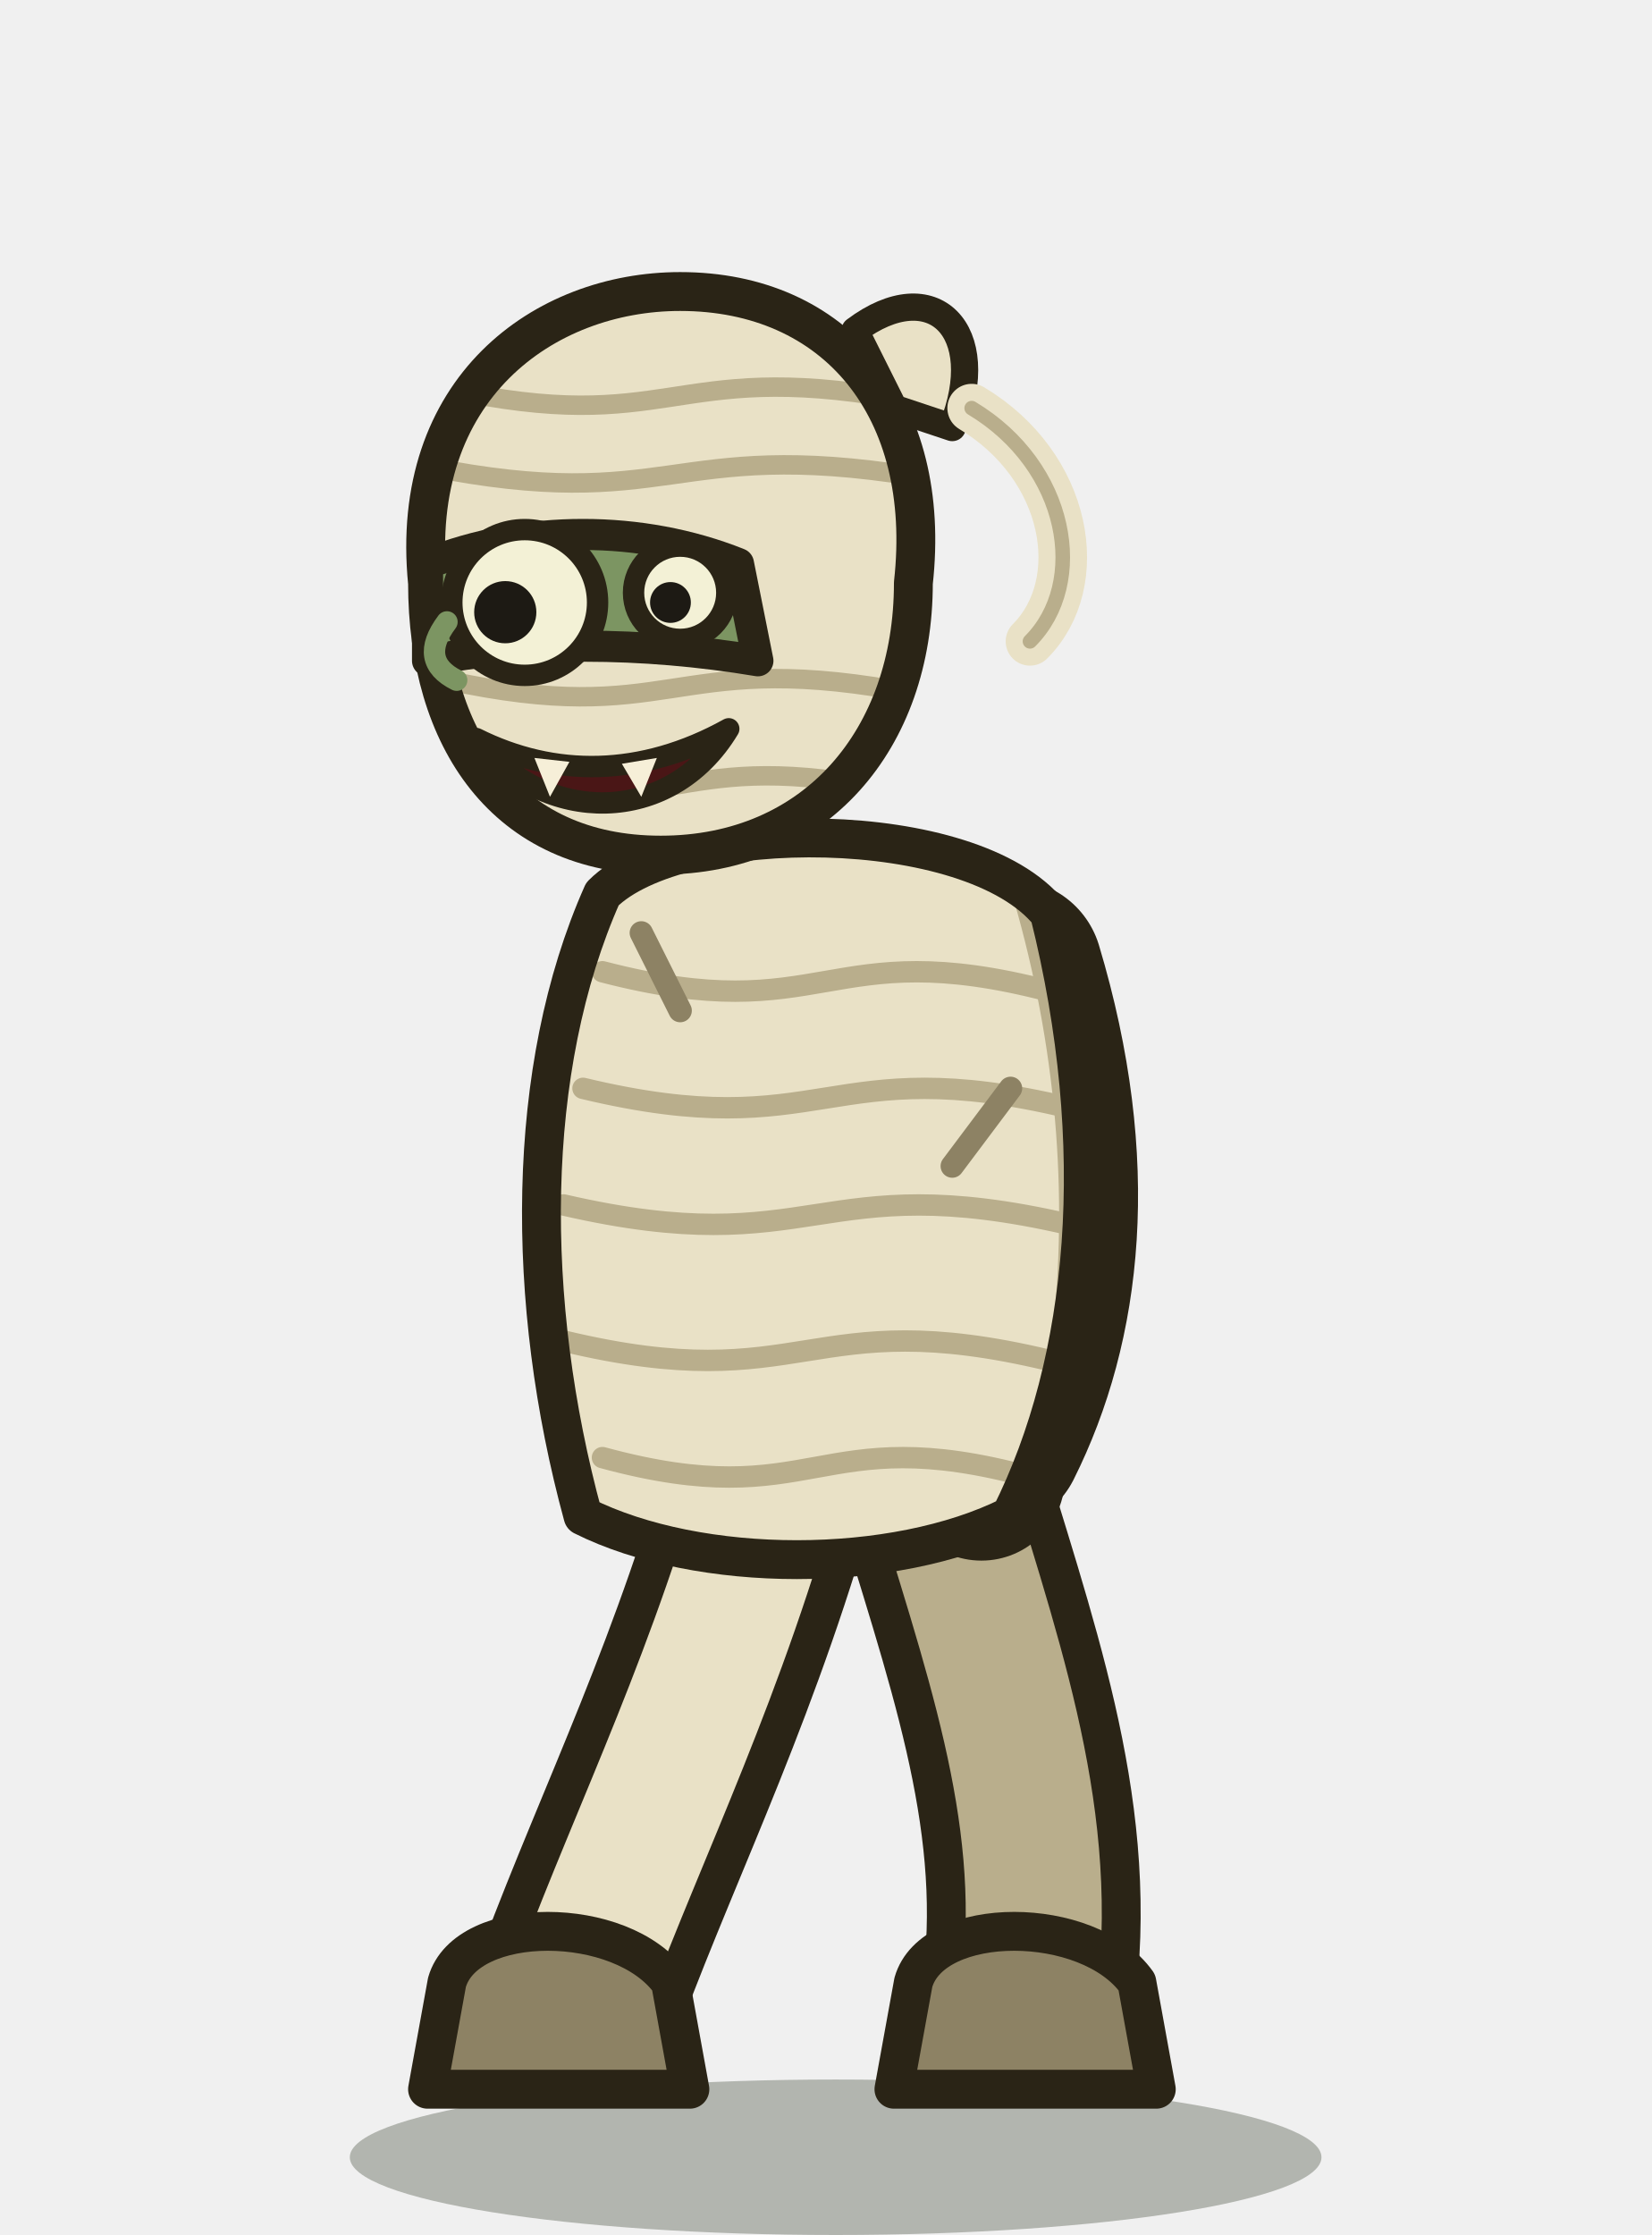
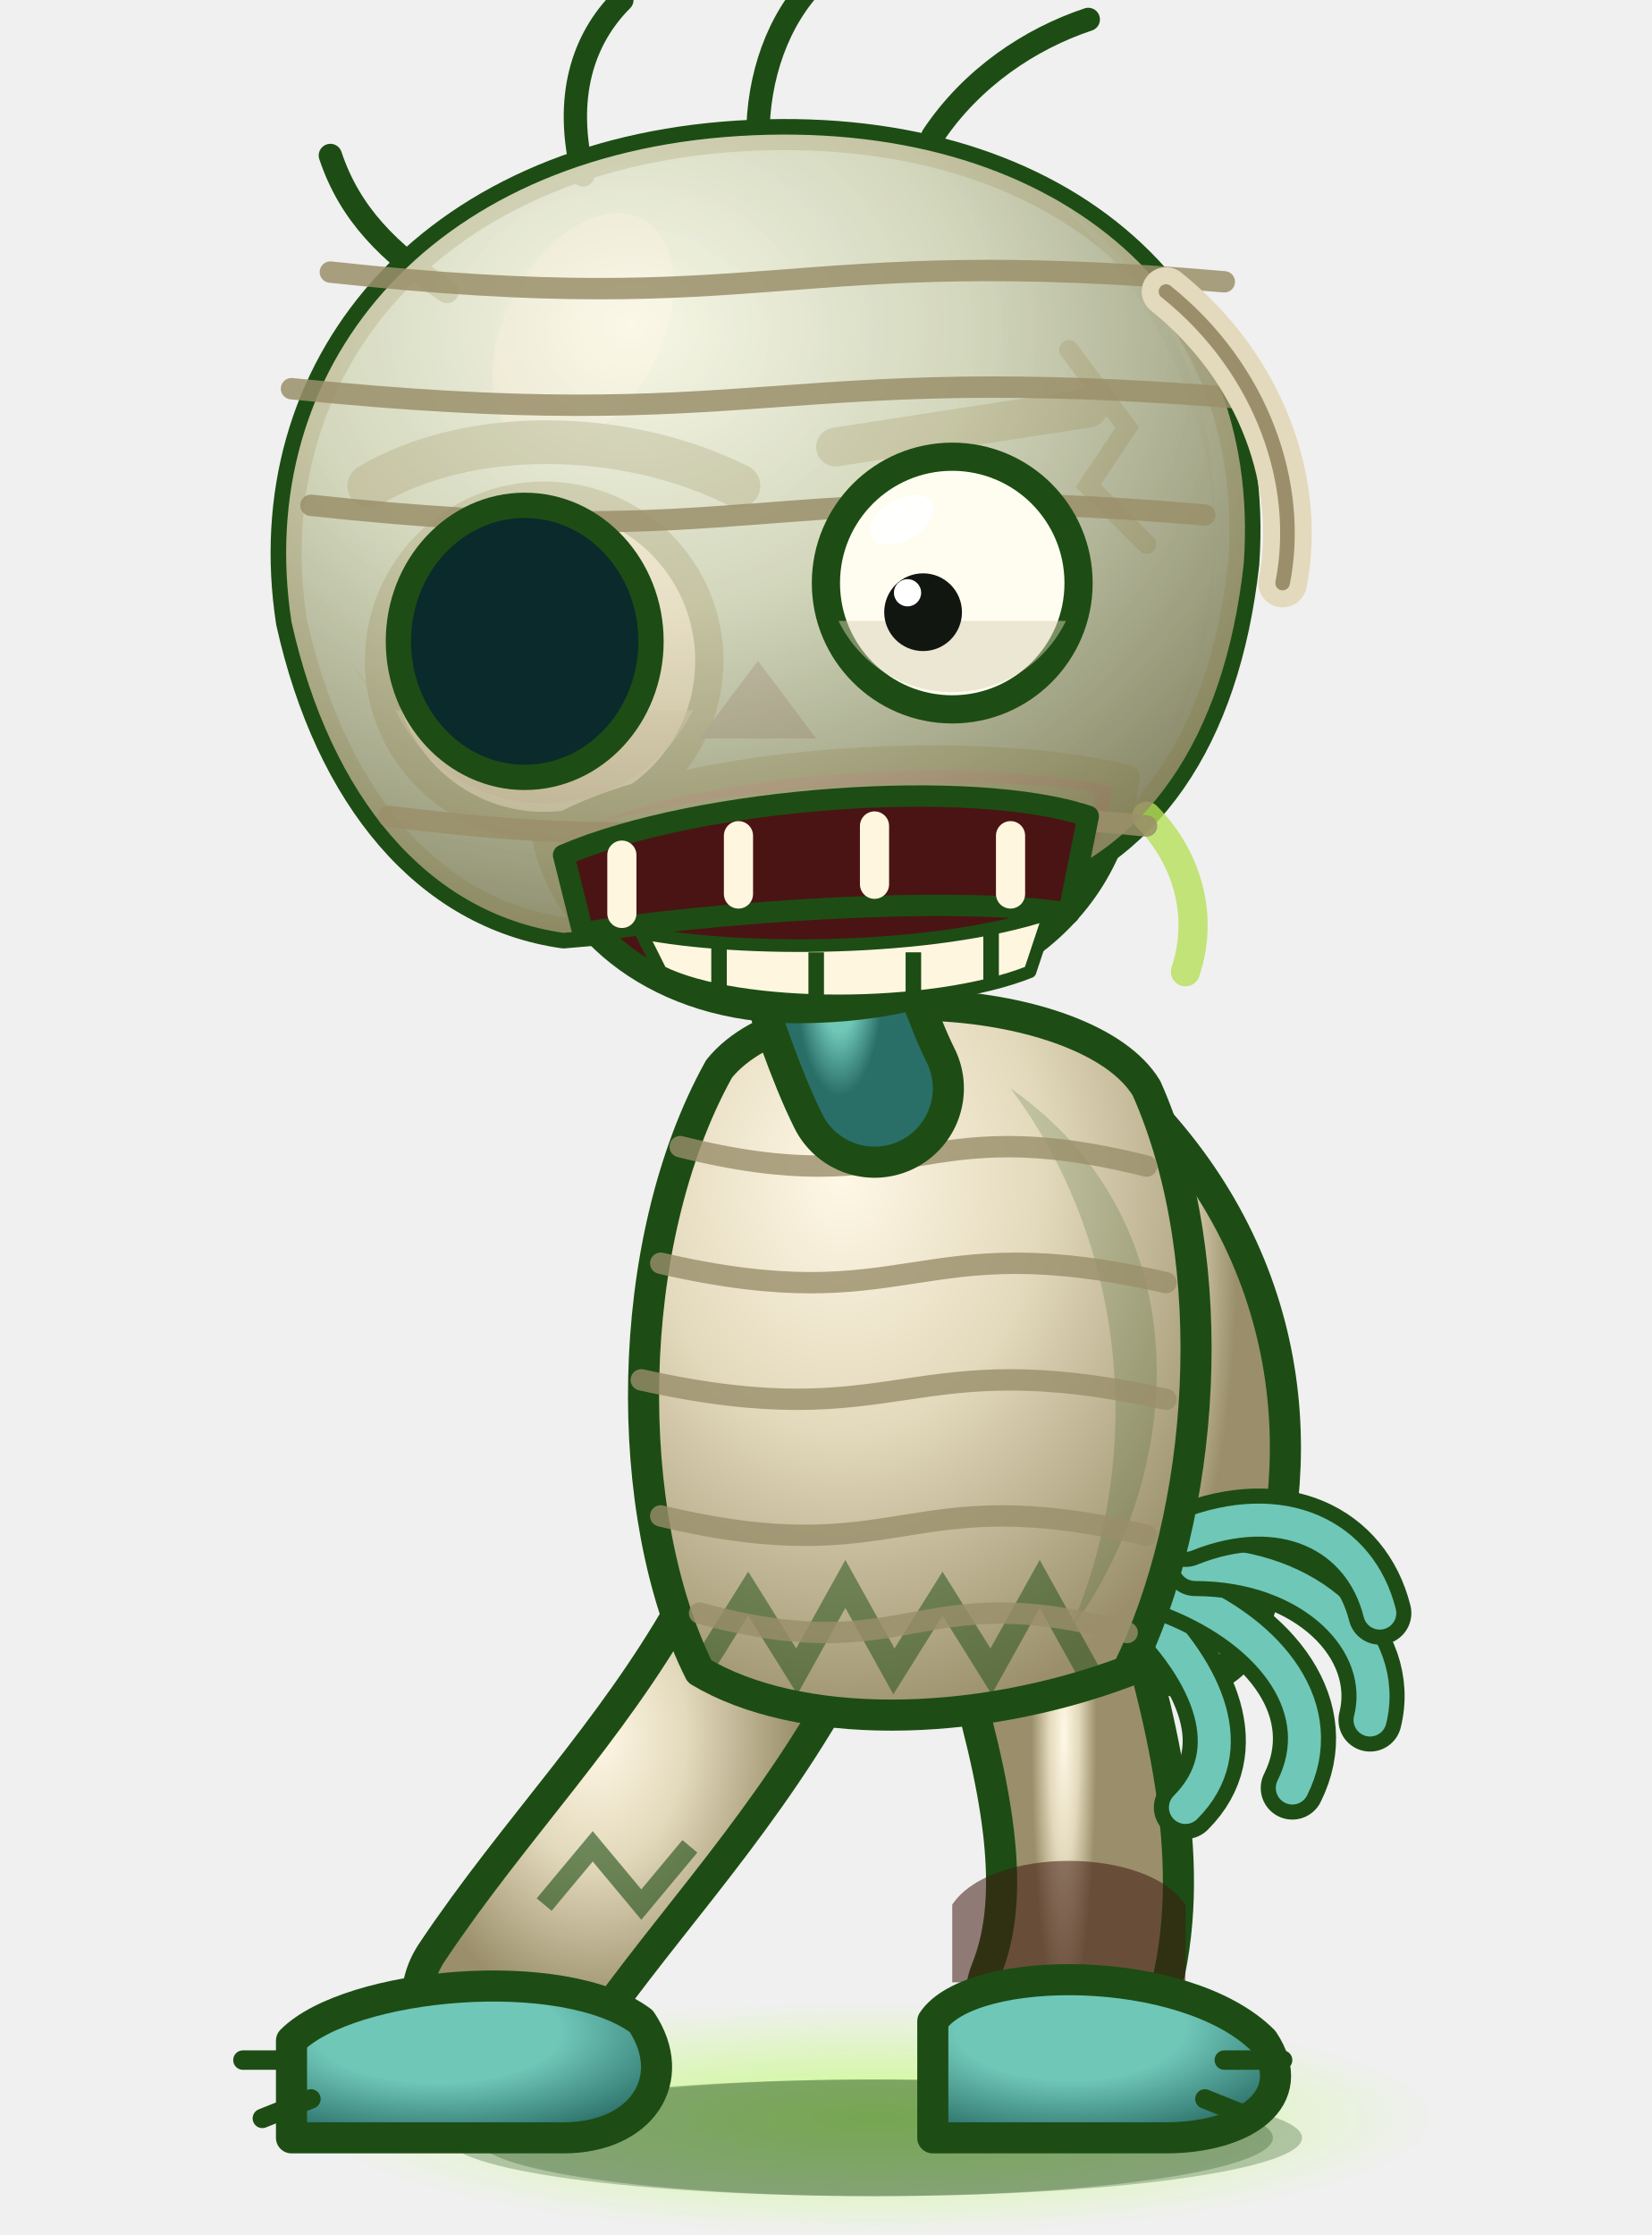
<svg xmlns="http://www.w3.org/2000/svg" viewBox="0 0 170 230" width="170" height="230">
  <defs>
-     <filter id="soft" x="-30%" y="-30%" width="160%" height="160%">
-       <feGaussianBlur stdDeviation="3.2" />
-     </filter>
-     <filter id="glow" x="-60%" y="-60%" width="220%" height="220%">
-       <feGaussianBlur stdDeviation="3.4" result="b" />
+     <radialGradient id="gChao" cx="50%" cy="50%" r="50%">
+       <stop offset="0" stop-color="#b8ff5a" stop-opacity="0.7" />
+       <stop offset="1" stop-color="#b8ff5a" stop-opacity="0" />
+     </radialGradient>
+     <filter id="glow" x="-50%" y="-50%" width="200%" height="200%">
+       <feGaussianBlur stdDeviation="3" result="b" />
      <feMerge>
-         <feMergeNode in="b" />
        <feMergeNode in="b" />
        <feMergeNode in="SourceGraphic" />
      </feMerge>
    </filter>
-     <clipPath id="cRim">
-       <polygon points="0,0 170,0 0,230" />
-     </clipPath>
+     <radialGradient id="gPele" cx="36%" cy="26%" r="78%">
+       <stop offset="0" stop-color="#c8f2ea" />
+       <stop offset="0.45" stop-color="#6fc7b8" />
+       <stop offset="1" stop-color="#2a6e68" />
+     </radialGradient>
+     <radialGradient id="gPeleEsc" cx="40%" cy="30%" r="75%">
+       <stop offset="0" stop-color="#6fc7b8" />
+       <stop offset="0.45" stop-color="#6fc7b8" />
+       <stop offset="1" stop-color="#2a6e68" />
+     </radialGradient>
+     <radialGradient id="gCer" cx="38%" cy="28%" r="76%">
+       <stop offset="0" stop-color="#ffd0dc" />
+       <stop offset="0.45" stop-color="#f27aa0" />
+       <stop offset="1" stop-color="#9c2a56" />
+     </radialGradient>
+     <radialGradient id="gCam" cx="36%" cy="24%" r="80%">
+       <stop offset="0" stop-color="#fffdf2" />
+       <stop offset="0.45" stop-color="#efe6cc" />
+       <stop offset="1" stop-color="#a89d7e" />
+     </radialGradient>
+     <linearGradient id="gCal" x1="0" y1="0" x2="1" y2="1">
+       <stop offset="0" stop-color="#b05a3a" />
+       <stop offset="0.5" stop-color="#7a3521" />
+       <stop offset="1" stop-color="#3f1a10" />
+     </linearGradient>
+     <radialGradient id="gOlho" cx="40%" cy="35%" r="70%">
+       <stop offset="0" stop-color="#fffdf0" />
+       <stop offset="0.45" stop-color="#fffdf0" />
+       <stop offset="1" stop-color="#d9d2b4" />
+     </radialGradient>
+     <radialGradient id="gSang" cx="40%" cy="30%" r="75%">
+       <stop offset="0" stop-color="#ff6b5c" />
+       <stop offset="0.45" stop-color="#ff6b5c" />
+       <stop offset="1" stop-color="#8f1414" />
+     </radialGradient>
+     <radialGradient id="gBand" cx="36%" cy="24%" r="80%">
+       <stop offset="0" stop-color="#fff8e6" />
+       <stop offset="0.45" stop-color="#e3d9bc" />
+       <stop offset="1" stop-color="#9a8f6a" />
+     </radialGradient>
  </defs>
-   <ellipse cx="86" cy="222" rx="50" ry="8" fill="rgba(20,30,10,0.28)" />
-   <path d="M96,150 C102,170 108,186 106,204" fill="none" stroke="#2a2416" stroke-width="22" stroke-linecap="round" stroke-linejoin="round" />
-   <path d="M96,150 C102,170 108,186 106,204" fill="none" stroke="#b9ae8c" stroke-width="14" stroke-linecap="round" stroke-linejoin="round" />
-   <path d="M94,204 C96,197 112,197 117,204 L119,215 L92,215 Z" fill="#8d8264" stroke="#2a2416" stroke-width="4.00" stroke-linejoin="round" />
-   <path d="M80,150 C74,172 66,188 60,204" fill="none" stroke="#2a2416" stroke-width="22" stroke-linecap="round" stroke-linejoin="round" />
-   <path d="M80,150 C74,172 66,188 60,204" fill="none" stroke="#e9e1c6" stroke-width="14" stroke-linecap="round" stroke-linejoin="round" />
-   <path d="M46,204 C48,197 64,197 69,204 L71,215 L44,215 Z" fill="#8d8264" stroke="#2a2416" stroke-width="4.00" stroke-linejoin="round" />
-   <path d="M104,100 C110,120 108,136 102,148" fill="none" stroke="#2a2416" stroke-width="19" stroke-linecap="round" stroke-linejoin="round" />
-   <path d="M104,100 C110,120 108,136 102,148" fill="none" stroke="#b9ae8c" stroke-width="11" stroke-linecap="round" stroke-linejoin="round" />
-   <circle cx="101" cy="152" r="7" fill="#7c9562" stroke="#2a2416" stroke-width="3.20" />
-   <clipPath id="cTor">
-     <path d="M62,92 C70,84 100,84 108,94 C114,118 112,140 104,156 C92,162 72,162 60,156 C54,134 54,110 62,92 Z" />
-   </clipPath>
-   <path d="M62,92 C70,84 100,84 108,94 C114,118 112,140 104,156 C92,162 72,162 60,156 C54,134 54,110 62,92 Z" fill="#e9e1c6" />
-   <g clip-path="url(#cTor)">
-     <path d="M100,80 C112,110 112,140 100,170 L130,170 L130,80 Z" fill="#b9ae8c" />
-     <path d="M62,100 C85,106 85,96 108,102" fill="none" stroke="#b9ae8c" stroke-width="2.2" stroke-linecap="round" />
-     <path d="M60,112 C85,118 85,108 110,114" fill="none" stroke="#b9ae8c" stroke-width="2.2" stroke-linecap="round" />
-     <path d="M58,124 C84,130 84,120 110,126" fill="none" stroke="#b9ae8c" stroke-width="2.2" stroke-linecap="round" />
-     <path d="M58,138 C83,144 83,134 108,140" fill="none" stroke="#b9ae8c" stroke-width="2.2" stroke-linecap="round" />
-     <path d="M62,150 C84,156 84,146 106,152" fill="none" stroke="#b9ae8c" stroke-width="2.2" stroke-linecap="round" />
-     <path d="M70,104 L66,96 M98,120 L104,112" stroke="#8d8264" stroke-width="2.4" stroke-linecap="round" />
-   </g>
-   <g clip-path="url(#cTor)">
-     <g clip-path="url(#cRim)">
-       <path d="M62,92 C70,84 100,84 108,94 C114,118 112,140 104,156 C92,162 72,162 60,156 C54,134 54,110 62,92 Z" fill="none" stroke="none" stroke-width="8" opacity="0.9" />
-     </g>
-   </g>
-   <path d="M62,92 C70,84 100,84 108,94 C114,118 112,140 104,156 C92,162 72,162 60,156 C54,134 54,110 62,92 Z" fill="none" stroke="#2a2416" stroke-width="4" stroke-linejoin="round" />
-   <clipPath id="cHeadM">
-     <path d="M44,60 C42,40 56,30 70,30 C86,30 96,42 94,60 C94,76 84,88 68,88 C52,88 44,76 44,60 Z" />
-   </clipPath>
-   <path d="M44,60 C42,40 56,30 70,30 C86,30 96,42 94,60 C94,76 84,88 68,88 C52,88 44,76 44,60 Z" fill="#e9e1c6" />
-   <g clip-path="url(#cHeadM)">
-     <path d="M86,26 C100,48 98,76 80,94 L112,94 L112,26 Z" fill="#b9ae8c" />
-     <path d="M46,40 C69,45 69,37 92,41" fill="none" stroke="#b9ae8c" stroke-width="2" stroke-linecap="round" />
-     <path d="M44,48 C69,53 69,45 94,49" fill="none" stroke="#b9ae8c" stroke-width="2" stroke-linecap="round" />
-     <path d="M46,70 C69,75 69,67 92,71" fill="none" stroke="#b9ae8c" stroke-width="2" stroke-linecap="round" />
-     <path d="M48,80 C69,85 69,77 90,81" fill="none" stroke="#b9ae8c" stroke-width="2" stroke-linecap="round" />
-   </g>
-   <g clip-path="url(#cHeadM)">
-     <g clip-path="url(#cRim)">
-       <path d="M44,60 C42,40 56,30 70,30 C86,30 96,42 94,60 C94,76 84,88 68,88 C52,88 44,76 44,60 Z" fill="none" stroke="none" stroke-width="8" opacity="0.9" />
-     </g>
-   </g>
-   <path d="M44,60 C42,40 56,30 70,30 C86,30 96,42 94,60 C94,76 84,88 68,88 C52,88 44,76 44,60 Z" fill="none" stroke="#2a2416" stroke-width="4" stroke-linejoin="round" />
-   <path d="M44,58 C54,54 66,54 76,58 L78,68 C66,66 54,66 44,68 Z" fill="#7c9562" stroke="#2a2416" stroke-width="3.20" stroke-linejoin="round" />
-   <circle cx="54" cy="62" r="7.5" fill="#f3f1d6" stroke="#2a2416" stroke-width="2.20" />
-   <circle cx="52" cy="63" r="3.2" fill="#1d1a14" />
-   <circle cx="70" cy="61" r="4.8" fill="#f3f1d6" stroke="#2a2416" stroke-width="2.20" />
-   <circle cx="69" cy="62" r="2.1" fill="#1d1a14" />
-   <path d="M46,64 q-3,4 1,6" fill="none" stroke="#7c9562" stroke-width="2.2" stroke-linecap="round" />
-   <path d="M49,76 C57,80 66,80 75,75 C69,85 56,85 49,76 Z" fill="#4a1616" stroke="#2a2416" stroke-width="2.20" stroke-linejoin="round" />
-   <polygon points="55,78 58.6,78.4 56.6,82" fill="#f6efd8" />
-   <polygon points="64,78.6 67.6,78 66,82" fill="#f6efd8" />
-   <path d="M88,34 C96,28 102,34 98,44 L92,42 Z" fill="#e9e1c6" stroke="#2a2416" stroke-width="2.80" stroke-linejoin="round" />
-   <path d="M100,42 C110,48 112,60 106,66" fill="none" stroke="#e9e1c6" stroke-width="5" stroke-linecap="round" />
-   <path d="M100,42 C110,48 112,60 106,66" fill="none" stroke="#b9ae8c" stroke-width="1.5" stroke-linecap="round" />
+   <ellipse cx="90" cy="218" rx="58" ry="12" fill="url(#gChao)" />
+   <ellipse cx="90" cy="220" rx="41" ry="6" fill="#1d4d14" opacity="0.28" />
+   <ellipse cx="90" cy="220" rx="44" ry="6" fill="#1d4d14" opacity="0.28" />
+   <path d="M108,170 C112,184 114,196 110,206" fill="none" stroke="#1d4d14" stroke-width="21.4" stroke-linecap="round" stroke-linejoin="round" />
+   <path d="M108,170 C112,184 114,196 110,206" fill="none" stroke="url(#gBand)" stroke-width="15" stroke-linecap="round" stroke-linejoin="round" />
+   <path d="M98,196 C102,190 118,190 122,196 L122,204 L98,204 Z" fill="#3f1a10" opacity="0.55" />
+   <path d="M78,170 C70,184 60,194 52,206" fill="none" stroke="#1d4d14" stroke-width="21.4" stroke-linecap="round" stroke-linejoin="round" />
+   <path d="M78,170 C70,184 60,194 52,206" fill="none" stroke="url(#gBand)" stroke-width="15" stroke-linecap="round" stroke-linejoin="round" />
+   <path d="M56,196 l5,-6 l5,6 l5,-6" fill="none" stroke="#1d4d14" stroke-width="2" opacity="0.6" />
+   <path d="M96,208 C100,202 122,202 130,210 C134,216 128,220 120,220 L96,220 Z" fill="url(#gPeleEsc)" stroke="#1d4d14" stroke-width="3.2" stroke-linejoin="round" />
+   <path d="M126,212 l6,0 M124,216 l5,2" stroke="#1d4d14" stroke-width="2" stroke-linecap="round" />
+   <path d="M30,210 C36,204 58,202 66,208 C70,214 66,220 58,220 L30,220 Z" fill="url(#gPeleEsc)" stroke="#1d4d14" stroke-width="3.2" stroke-linejoin="round" />
+   <path d="M30,212 l-5,0 M32,216 l-5,2" stroke="#1d4d14" stroke-width="2" stroke-linecap="round" />
+   <path d="M112,118 C126,132 128,150 122,166" fill="none" stroke="#1d4d14" stroke-width="17.4" stroke-linecap="round" stroke-linejoin="round" />
+   <path d="M112,118 C126,132 128,150 122,166" fill="none" stroke="url(#gBand)" stroke-width="11" stroke-linecap="round" stroke-linejoin="round" />
+   <path d="M118,166 c6,6 10,14 4,20" fill="none" stroke="#1d4d14" stroke-width="6.5" stroke-linecap="round" />
+   <path d="M118,166 c6,6 10,14 4,20" fill="none" stroke="#6fc7b8" stroke-width="3.4" stroke-linecap="round" />
+   <path d="M121,164 c10,4 16,12 12,20" fill="none" stroke="#1d4d14" stroke-width="6.5" stroke-linecap="round" />
+   <path d="M121,164 c10,4 16,12 12,20" fill="none" stroke="#6fc7b8" stroke-width="3.4" stroke-linecap="round" />
+   <path d="M123,161 c12,0 20,8 18,16" fill="none" stroke="#1d4d14" stroke-width="6.5" stroke-linecap="round" />
+   <path d="M123,161 c12,0 20,8 18,16" fill="none" stroke="#6fc7b8" stroke-width="3.4" stroke-linecap="round" />
+   <path d="M122,158 c10,-4 18,0 20,8" fill="none" stroke="#1d4d14" stroke-width="6.5" stroke-linecap="round" />
+   <path d="M122,158 c10,-4 18,0 20,8" fill="none" stroke="#6fc7b8" stroke-width="3.4" stroke-linecap="round" />
+   <path d="M74,110 C82,100 112,102 118,112 C126,130 124,156 116,172 C100,178 82,178 72,172 C64,156 64,128 74,110 Z" fill="url(#gBand)" stroke="#1d4d14" stroke-width="3.2" stroke-linejoin="round" />
+   <path d="M104,112 C116,128 118,150 110,168 C122,152 124,126 104,112 Z" fill="#1d4d14" opacity="0.18" />
+   <path d="M72,172 l5,-8 l5,8 l5,-9 l5,9 l5,-8 l5,8 l5,-9 l5,9" fill="none" stroke="#1d4d14" stroke-width="2.4" opacity="0.5" />
+   <path d="M70,118 C94,124 94,114 118,120" fill="none" stroke="#9a8f6a" stroke-width="2.2" stroke-linecap="round" opacity="0.8" />
+   <path d="M68,130 C94,136 94,126 120,132" fill="none" stroke="#9a8f6a" stroke-width="2.2" stroke-linecap="round" opacity="0.8" />
+   <path d="M66,142 C93,148 93,138 120,144" fill="none" stroke="#9a8f6a" stroke-width="2.2" stroke-linecap="round" opacity="0.8" />
+   <path d="M68,156 C93,162 93,152 118,158" fill="none" stroke="#9a8f6a" stroke-width="2.2" stroke-linecap="round" opacity="0.8" />
+   <path d="M72,166 C94,172 94,162 116,168" fill="none" stroke="#9a8f6a" stroke-width="2.2" stroke-linecap="round" opacity="0.8" />
+   <path d="M84,96 C86,102 88,108 90,112" fill="none" stroke="#1d4d14" stroke-width="18.4" stroke-linecap="round" stroke-linejoin="round" />
+   <path d="M84,96 C86,102 88,108 90,112" fill="none" stroke="url(#gPeleEsc)" stroke-width="12" stroke-linecap="round" stroke-linejoin="round" />
+   <path d="M30,64 C26,38 44,16 76,14 C108,12 130,30 128,58 C126,76 118,88 104,92 L58,96 C44,94 34,82 30,64 Z" fill="url(#gPele)" stroke="#1d4d14" stroke-width="3.2" stroke-linejoin="round" />
+   <path d="M36,68 C48,84 76,90 102,86 C76,96 50,92 36,68 Z" fill="#2a6e68" opacity="0.5" />
+   <path d="M108,20 C128,34 130,60 116,84 C130,64 128,38 108,20 Z" fill="#2a6e68" opacity="0.45" />
+   <ellipse cx="60" cy="34" rx="8" ry="13" transform="rotate(28 60 34)" fill="#ffffff" opacity="0.55" />
+   <path d="M60,18 C58,10 60,4 64,0 M78,14 C78,8 80,2 84,-2 M96,14 C100,8 106,4 112,2 M46,30 C40,26 36,22 34,16" fill="none" stroke="#1d4d14" stroke-width="2.4" stroke-linecap="round" />
+   <path d="M110,36 l6,8 l-4,6 l6,6" fill="none" stroke="#1d4d14" stroke-width="2" stroke-linecap="round" />
+   <circle cx="56" cy="68" r="17" fill="#fffdf0" stroke="#1d4d14" stroke-width="2.9" stroke-linejoin="round" />
+   <path d="M40.7,73.1 A17,17 0 0 0 71.3,73.1" fill="#d9d2b4" opacity="0.5" />
+   <circle cx="52" cy="72" r="5" fill="#111611" />
+   <circle cx="50.0" cy="69.5" r="1.8" fill="#fff" />
+   <ellipse cx="49.2" cy="59.5" rx="4.8" ry="2.7" transform="rotate(-30 49.2 59.5)" fill="#fff" opacity="0.9" />
+   <circle cx="98" cy="60" r="13" fill="#fffdf0" stroke="#1d4d14" stroke-width="2.9" stroke-linejoin="round" />
+   <path d="M86.3,63.9 A13,13 0 0 0 109.7,63.9" fill="#d9d2b4" opacity="0.5" />
+   <circle cx="95" cy="63" r="4" fill="#111611" />
+   <circle cx="93.4" cy="61.0" r="1.4" fill="#fff" />
+   <ellipse cx="92.8" cy="53.5" rx="3.6" ry="2.1" transform="rotate(-30 92.8 53.5)" fill="#fff" opacity="0.9" />
+   <path d="M38,50 C48,44 64,44 76,50" fill="none" stroke="#1d4d14" stroke-width="4.5" stroke-linecap="round" />
+   <path d="M86,46 L112,42" stroke="#1d4d14" stroke-width="4" stroke-linecap="round" />
+   <path d="M72,76 l6,-8 l6,8 Z" fill="#0b2a2c" />
+   <path d="M56,86 C68,78 100,76 116,80 C114,96 100,104 82,104 C68,104 58,96 56,86 Z" fill="#4a1414" stroke="#1d4d14" stroke-width="2.6" stroke-linejoin="round" />
+   <path d="M60,86 C70,82 98,80 112,82 L112,90 C98,88 70,90 60,92 Z" fill="#fff6e0" stroke="#1d4d14" stroke-width="1.3" stroke-linejoin="round" />
+   <path d="M68,84 L68,91 M76,83 L76,90 M84,82 L84,89 M92,81 L92,88 M100,81 L100,88 M108,82 L108,89" stroke="#1d4d14" stroke-width="1.6" />
+   <path d="M66,96 C76,98 96,98 108,94 L106,100 C96,104 76,104 68,100 Z" fill="#fff6e0" stroke="#1d4d14" stroke-width="1.3" stroke-linejoin="round" />
+   <path d="M74,97 L74,102 M84,98 L84,103 M94,98 L94,103 M102,96 L102,101" stroke="#1d4d14" stroke-width="1.6" />
+   <path d="M118,84 C122,88 124,94 122,100" fill="none" stroke="#b6e05a" stroke-width="3" stroke-linecap="round" opacity="0.8" />
+   <path d="M30,64 C26,38 44,16 76,14 C108,12 130,30 128,58 C126,76 118,88 104,92 L58,96 C44,94 34,82 30,64 Z" fill="url(#gBand)" opacity="0.85" />
+   <path d="M34,28 C80,33 80,25 126,29" fill="none" stroke="#9a8f6a" stroke-width="2.2" stroke-linecap="round" opacity="0.85" />
+   <path d="M30,40 C79,45 79,37 128,41" fill="none" stroke="#9a8f6a" stroke-width="2.2" stroke-linecap="round" opacity="0.85" />
+   <path d="M32,52 C78,57 78,49 124,53" fill="none" stroke="#9a8f6a" stroke-width="2.2" stroke-linecap="round" opacity="0.85" />
+   <path d="M40,84 C79,89 79,81 118,85" fill="none" stroke="#9a8f6a" stroke-width="2.2" stroke-linecap="round" opacity="0.85" />
+   <path d="M32,56 C56,52 100,50 126,58" fill="none" stroke="#e3d9bc" stroke-width="0" />
+   <ellipse cx="54" cy="66" rx="13" ry="14" fill="#0b2a2c" stroke="#1d4d14" stroke-width="2.6" stroke-linejoin="round" />
+   <circle cx="98" cy="60" r="13" fill="#fffdf0" stroke="#1d4d14" stroke-width="2.9" stroke-linejoin="round" />
+   <path d="M86.3,63.9 A13,13 0 0 0 109.7,63.9" fill="#d9d2b4" opacity="0.5" />
+   <circle cx="95" cy="63" r="4" fill="#111611" />
+   <circle cx="93.4" cy="61.0" r="1.4" fill="#fff" />
+   <ellipse cx="92.8" cy="53.5" rx="3.6" ry="2.1" transform="rotate(-30 92.8 53.5)" fill="#fff" opacity="0.9" />
+   <path d="M58,88 C72,82 100,80 112,84 L110,94 C98,92 72,94 60,96 Z" fill="#4a1414" stroke="#1d4d14" stroke-width="2.2" stroke-linejoin="round" />
+   <path d="M64,88 L64,94 M76,86 L76,92 M90,85 L90,91 M104,86 L104,92" stroke="#fff6e0" stroke-width="3" stroke-linecap="round" />
+   <path d="M120,30 C130,38 134,50 132,60" fill="none" stroke="#e3d9bc" stroke-width="5" stroke-linecap="round" />
+   <path d="M120,30 C130,38 134,50 132,60" fill="none" stroke="#9a8f6a" stroke-width="1.5" stroke-linecap="round" />
</svg>
